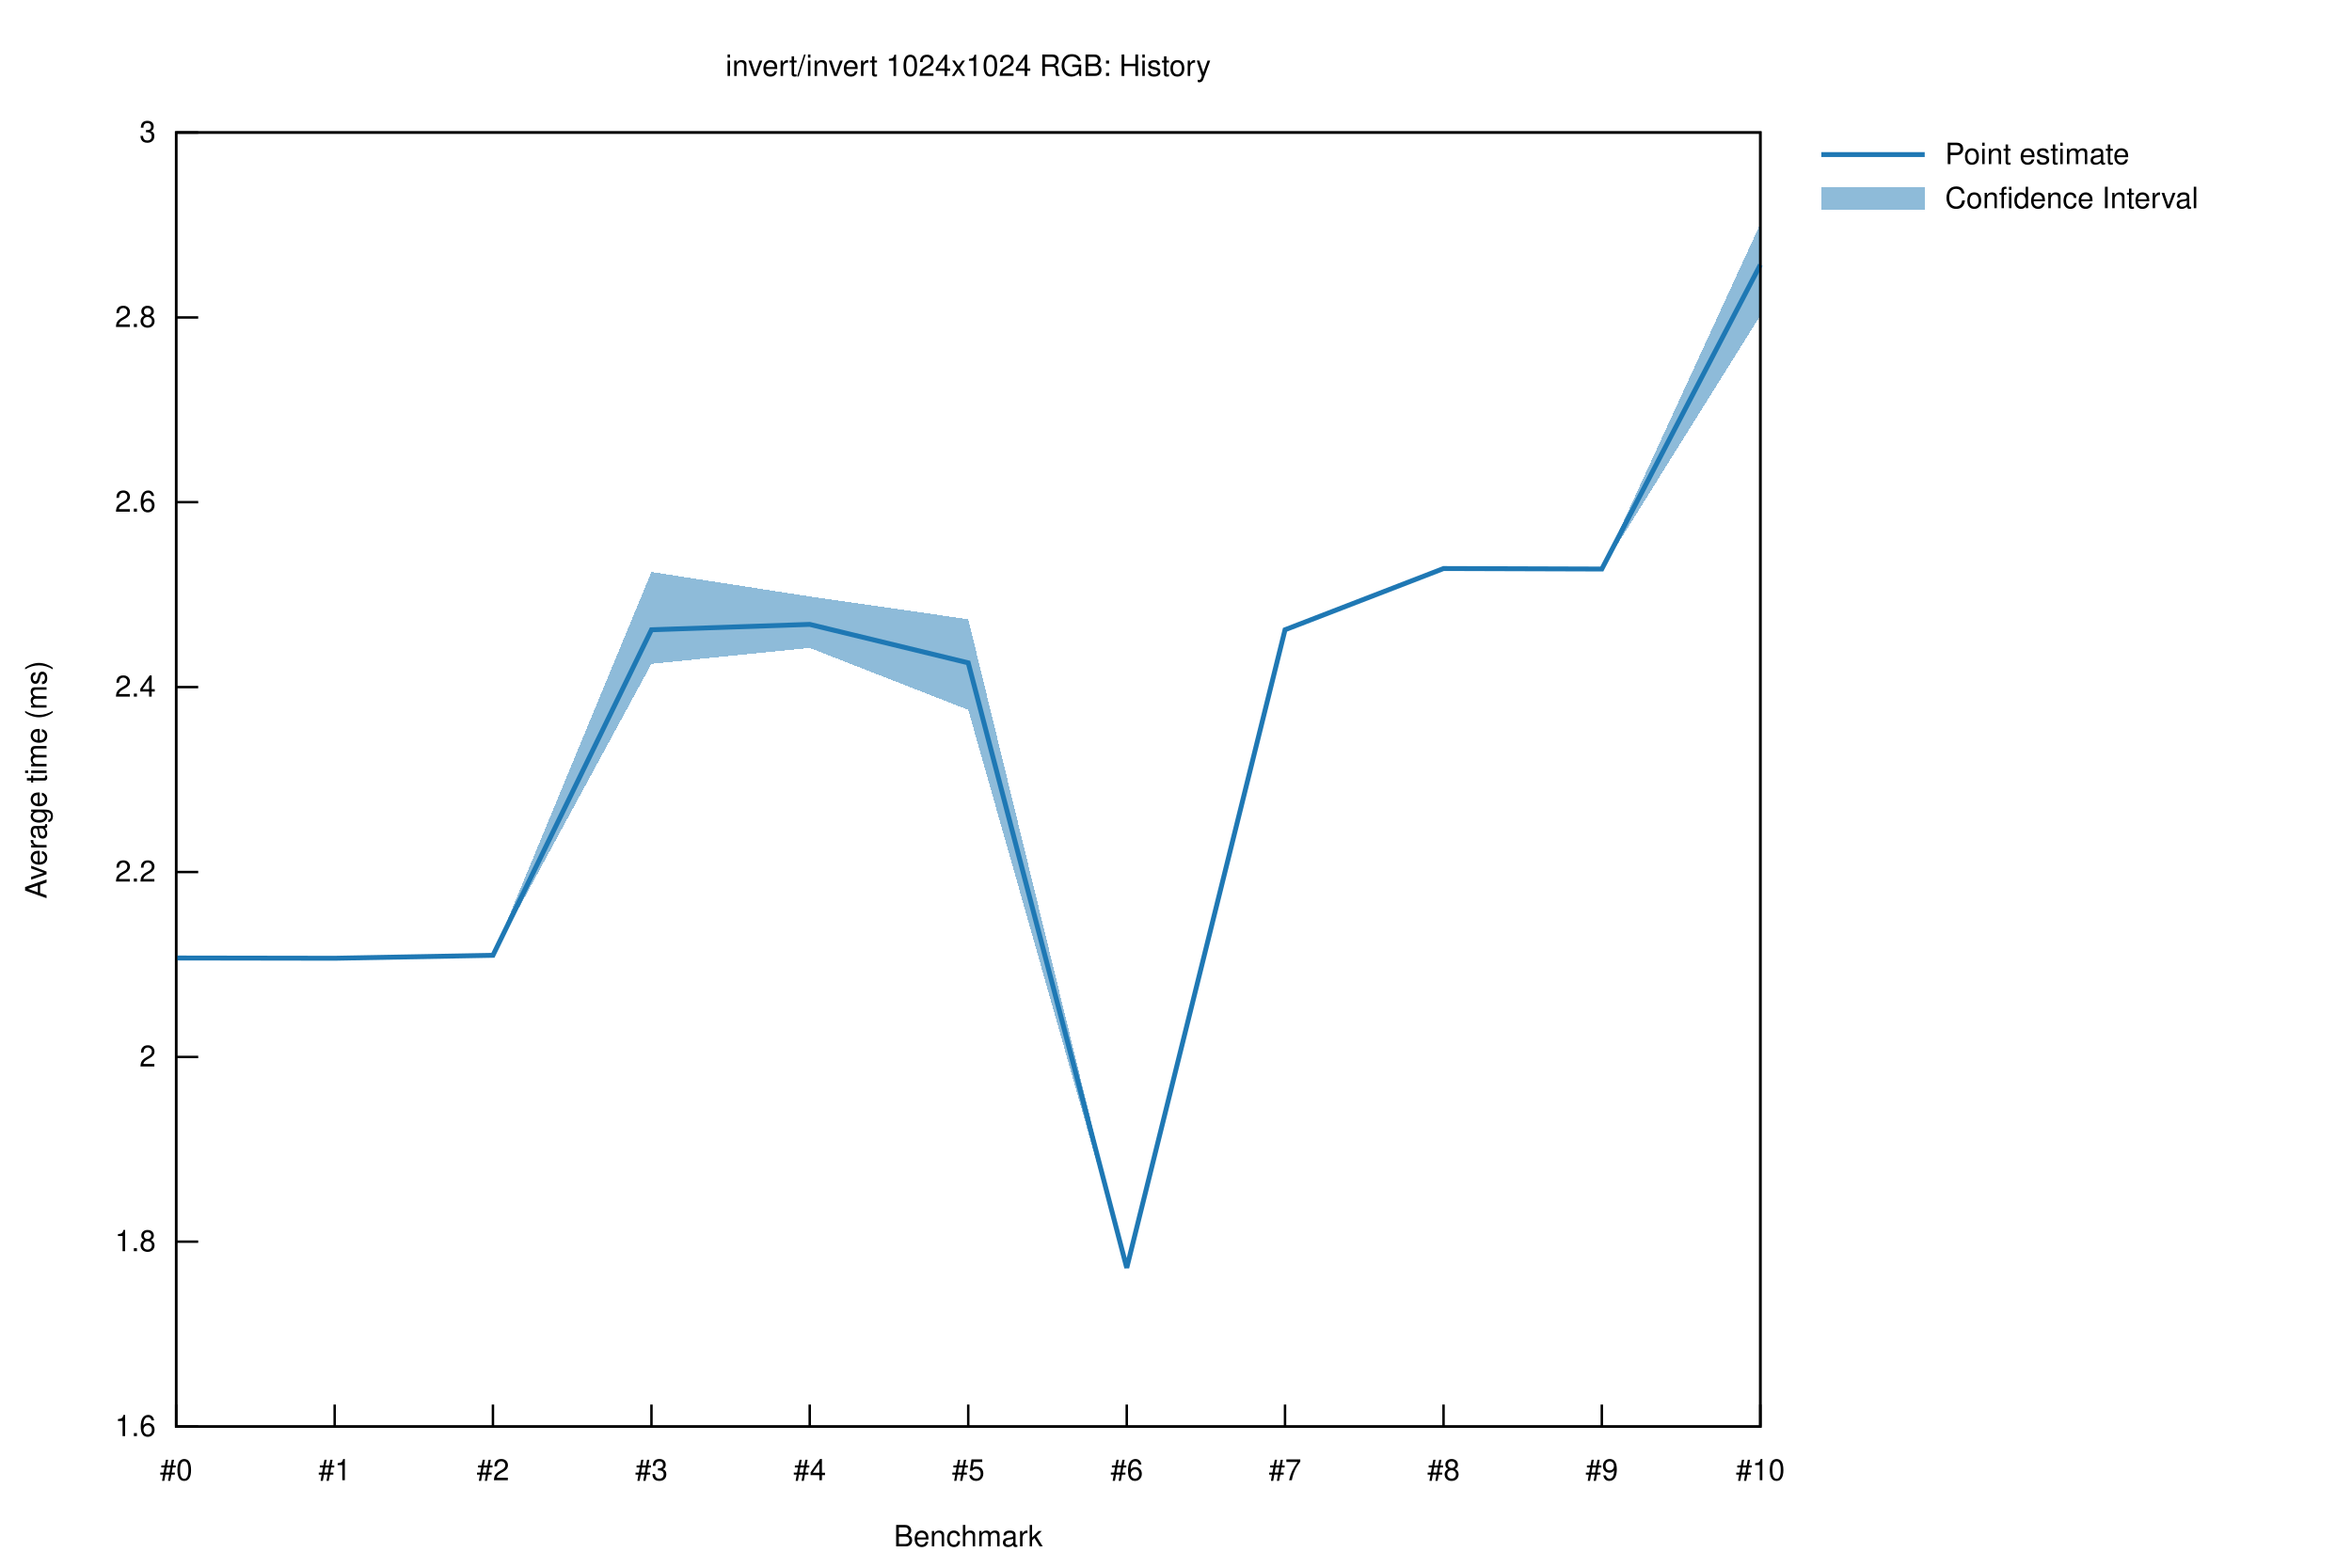
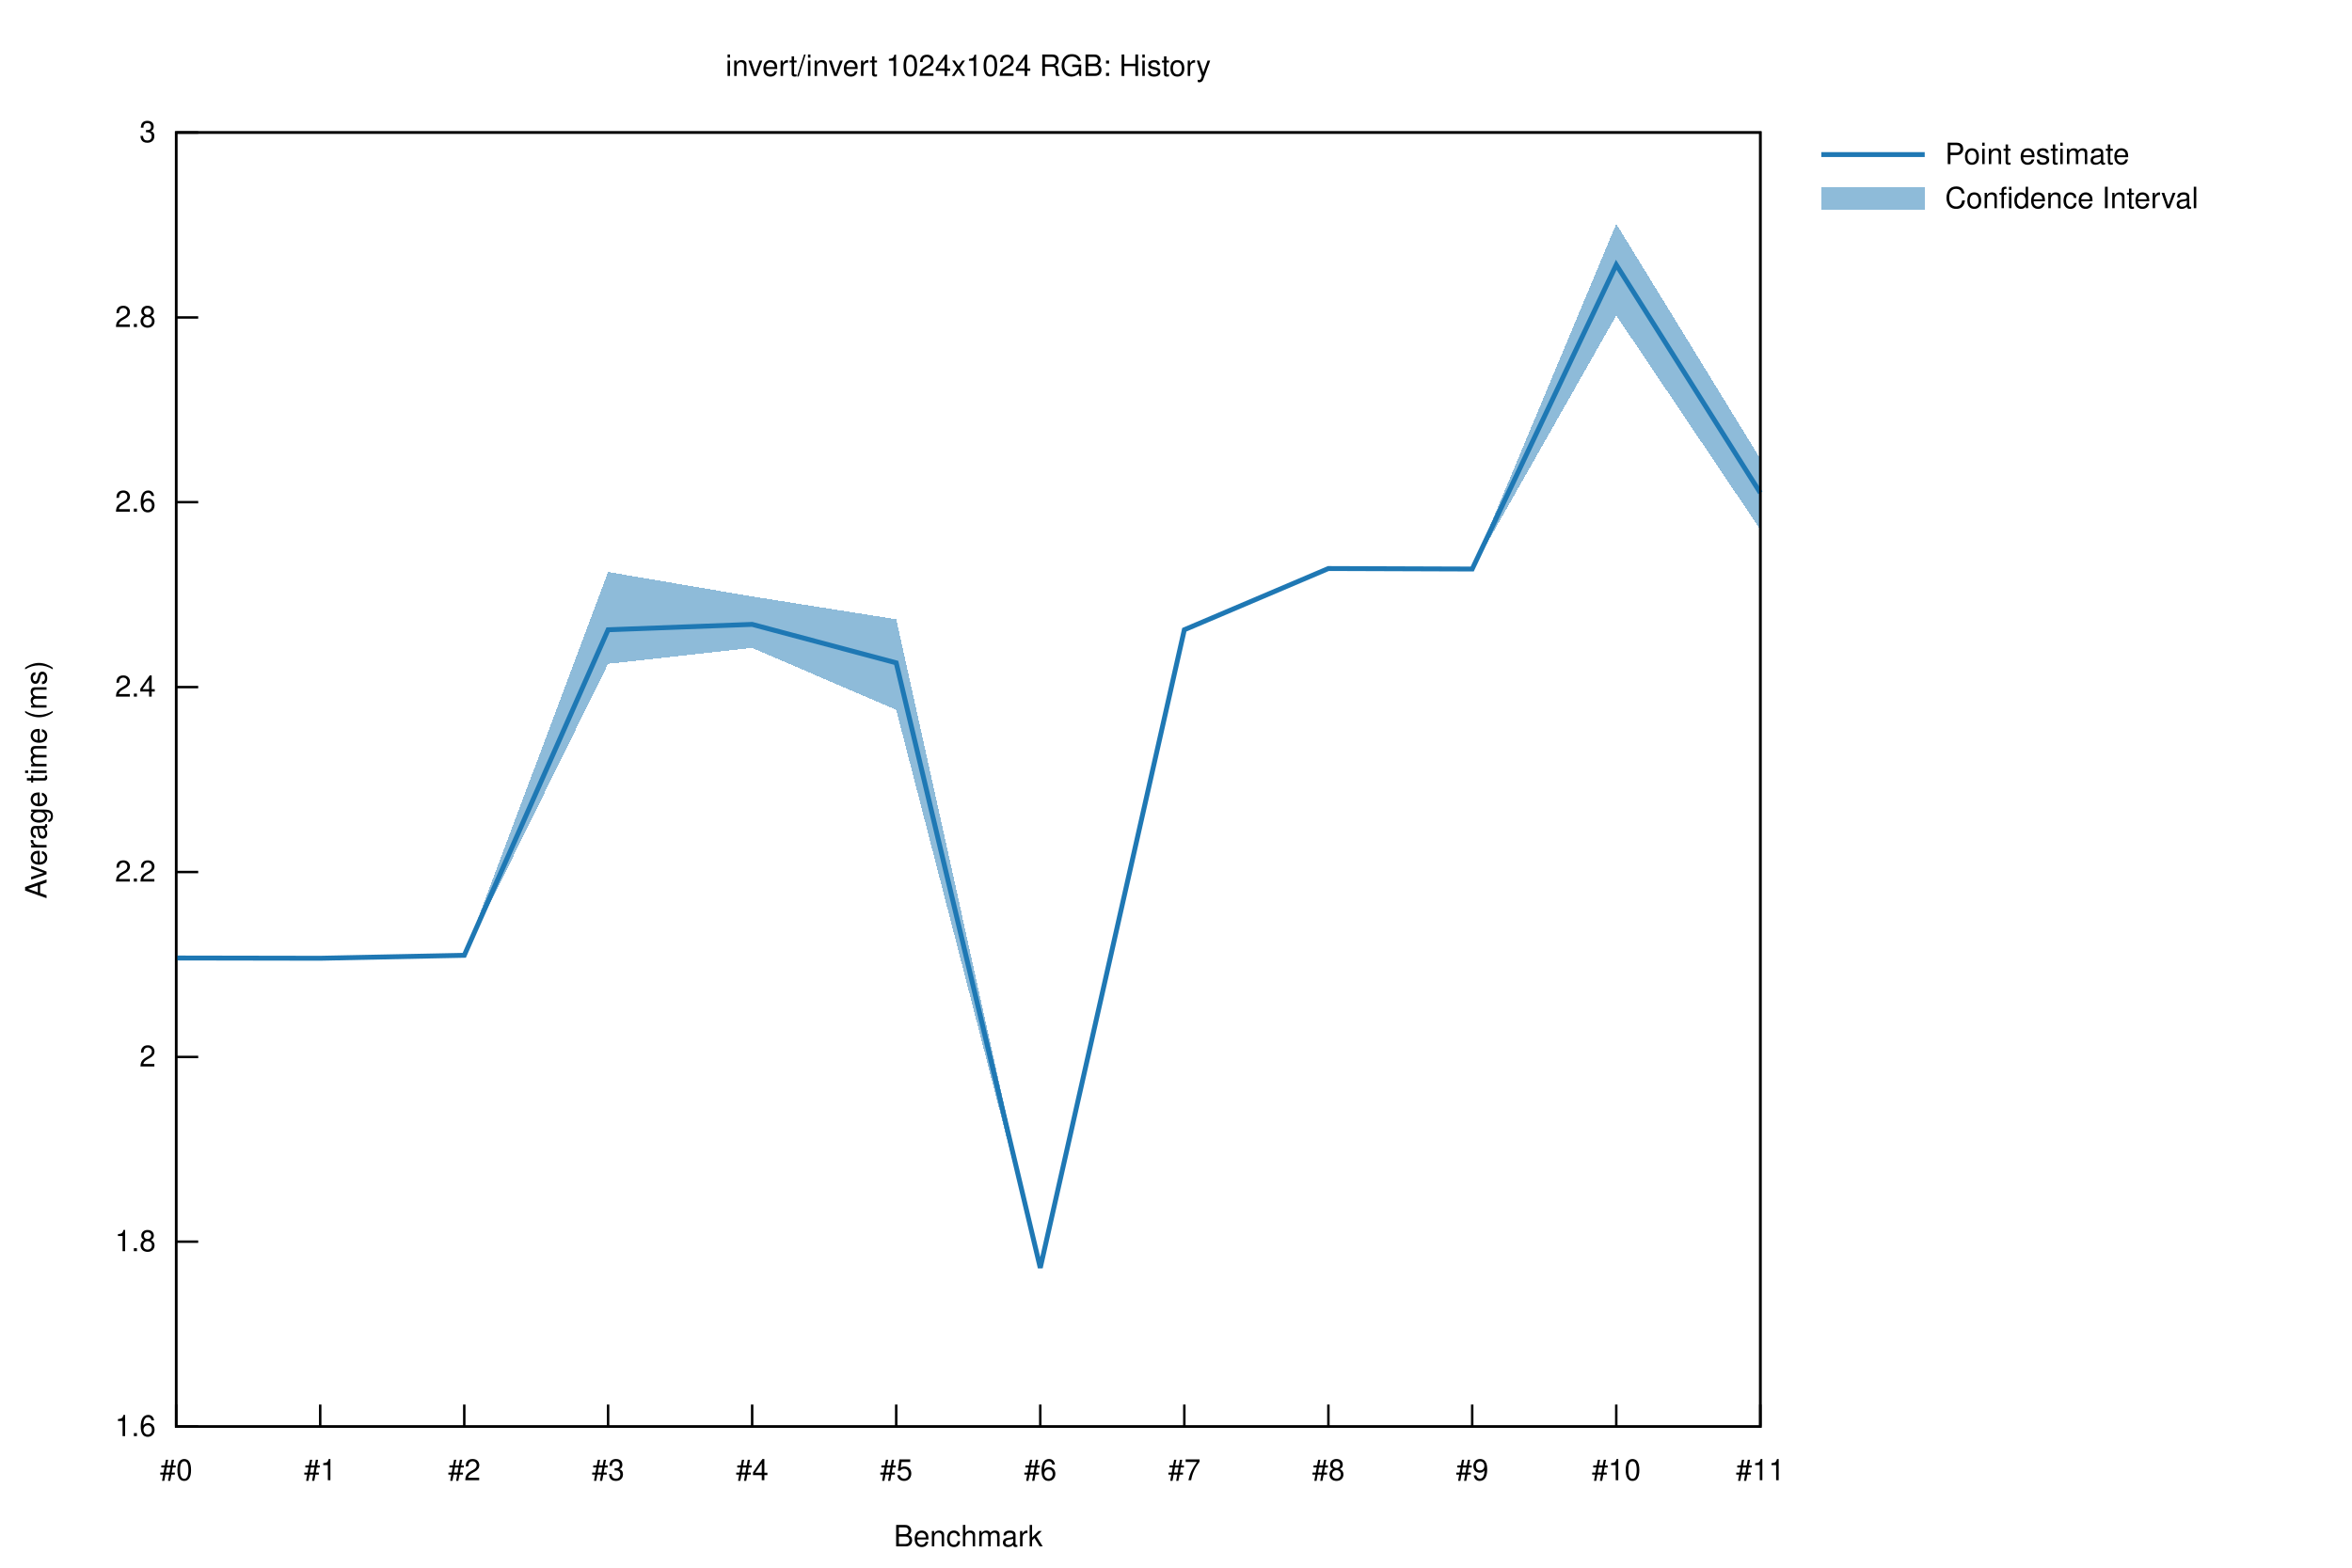
<svg xmlns="http://www.w3.org/2000/svg" xmlns:xlink="http://www.w3.org/1999/xlink" viewBox="0 0 960 640">
  <g id="gnuplot_canvas">
    <rect x="0" y="0" width="960" height="640" fill="none" />
    <defs>
      <circle id="gpDot" r="0.5" stroke-width="0.5" stroke="currentColor" />
      <path id="gpPt0" stroke-width="0.222" stroke="currentColor" d="M-1,0 h2 M0,-1 v2" />
      <path id="gpPt1" stroke-width="0.222" stroke="currentColor" d="M-1,-1 L1,1 M1,-1 L-1,1" />
      <path id="gpPt2" stroke-width="0.222" stroke="currentColor" d="M-1,0 L1,0 M0,-1 L0,1 M-1,-1 L1,1 M-1,1 L1,-1" />
      <rect id="gpPt3" stroke-width="0.222" stroke="currentColor" x="-1" y="-1" width="2" height="2" />
      <rect id="gpPt4" stroke-width="0.222" stroke="currentColor" fill="currentColor" x="-1" y="-1" width="2" height="2" />
      <circle id="gpPt5" stroke-width="0.222" stroke="currentColor" cx="0" cy="0" r="1" />
      <use xlink:href="#gpPt5" id="gpPt6" fill="currentColor" stroke="none" />
      <path id="gpPt7" stroke-width="0.222" stroke="currentColor" d="M0,-1.33 L-1.33,0.67 L1.33,0.67 z" />
      <use xlink:href="#gpPt7" id="gpPt8" fill="currentColor" stroke="none" />
      <use xlink:href="#gpPt7" id="gpPt9" stroke="currentColor" transform="rotate(180)" />
      <use xlink:href="#gpPt9" id="gpPt10" fill="currentColor" stroke="none" />
      <use xlink:href="#gpPt3" id="gpPt11" stroke="currentColor" transform="rotate(45)" />
      <use xlink:href="#gpPt11" id="gpPt12" fill="currentColor" stroke="none" />
      <path id="gpPt13" stroke-width="0.222" stroke="currentColor" d="M0,1.330 L1.265,0.411 L0.782,-1.067 L-0.782,-1.076 L-1.265,0.411 z" />
      <use xlink:href="#gpPt13" id="gpPt14" fill="currentColor" stroke="none" />
      <filter id="textbox" filterUnits="objectBoundingBox" x="0" y="0" height="1" width="1">
        <feFlood flood-color="white" flood-opacity="1" result="bgnd" />
        <feComposite in="SourceGraphic" in2="bgnd" operator="atop" />
      </filter>
      <filter id="greybox" filterUnits="objectBoundingBox" x="0" y="0" height="1" width="1">
        <feFlood flood-color="lightgrey" flood-opacity="1" result="grey" />
        <feComposite in="SourceGraphic" in2="grey" operator="atop" />
      </filter>
    </defs>
    <g fill="none" color="white" stroke="currentColor" stroke-width="1.00" stroke-linecap="butt" stroke-linejoin="miter">
</g>
    <g fill="none" color="black" stroke="currentColor" stroke-width="1.00" stroke-linecap="butt" stroke-linejoin="miter">
      <path stroke="black" d="M71.9,582.4 L80.9,582.4  " />
      <g transform="translate(63.6,586.3)" stroke="none" fill="black" font-family="Helvetica" font-size="12.00" text-anchor="end">
        <text>
          <tspan font-family="Helvetica"> 1.6</tspan>
        </text>
      </g>
    </g>
    <g fill="none" color="black" stroke="currentColor" stroke-width="1.00" stroke-linecap="butt" stroke-linejoin="miter">
      <path stroke="black" d="M71.9,506.9 L80.9,506.9  " />
      <g transform="translate(63.6,510.8)" stroke="none" fill="black" font-family="Helvetica" font-size="12.00" text-anchor="end">
        <text>
          <tspan font-family="Helvetica"> 1.8</tspan>
        </text>
      </g>
    </g>
    <g fill="none" color="black" stroke="currentColor" stroke-width="1.00" stroke-linecap="butt" stroke-linejoin="miter">
      <path stroke="black" d="M71.9,431.5 L80.9,431.5  " />
      <g transform="translate(63.6,435.4)" stroke="none" fill="black" font-family="Helvetica" font-size="12.00" text-anchor="end">
        <text>
          <tspan font-family="Helvetica"> 2</tspan>
        </text>
      </g>
    </g>
    <g fill="none" color="black" stroke="currentColor" stroke-width="1.00" stroke-linecap="butt" stroke-linejoin="miter">
      <path stroke="black" d="M71.9,356.0 L80.9,356.0  " />
      <g transform="translate(63.6,359.9)" stroke="none" fill="black" font-family="Helvetica" font-size="12.00" text-anchor="end">
        <text>
          <tspan font-family="Helvetica"> 2.2</tspan>
        </text>
      </g>
    </g>
    <g fill="none" color="black" stroke="currentColor" stroke-width="1.00" stroke-linecap="butt" stroke-linejoin="miter">
      <path stroke="black" d="M71.9,280.5 L80.9,280.5  " />
      <g transform="translate(63.6,284.4)" stroke="none" fill="black" font-family="Helvetica" font-size="12.00" text-anchor="end">
        <text>
          <tspan font-family="Helvetica"> 2.4</tspan>
        </text>
      </g>
    </g>
    <g fill="none" color="black" stroke="currentColor" stroke-width="1.00" stroke-linecap="butt" stroke-linejoin="miter">
      <path stroke="black" d="M71.9,205.0 L80.9,205.0  " />
      <g transform="translate(63.6,208.9)" stroke="none" fill="black" font-family="Helvetica" font-size="12.00" text-anchor="end">
        <text>
          <tspan font-family="Helvetica"> 2.6</tspan>
        </text>
      </g>
    </g>
    <g fill="none" color="black" stroke="currentColor" stroke-width="1.00" stroke-linecap="butt" stroke-linejoin="miter">
      <path stroke="black" d="M71.9,129.6 L80.9,129.6  " />
      <g transform="translate(63.6,133.5)" stroke="none" fill="black" font-family="Helvetica" font-size="12.00" text-anchor="end">
        <text>
          <tspan font-family="Helvetica"> 2.8</tspan>
        </text>
      </g>
    </g>
    <g fill="none" color="black" stroke="currentColor" stroke-width="1.00" stroke-linecap="butt" stroke-linejoin="miter">
      <path stroke="black" d="M71.9,54.1 L80.9,54.1  " />
      <g transform="translate(63.6,58.0)" stroke="none" fill="black" font-family="Helvetica" font-size="12.00" text-anchor="end">
        <text>
          <tspan font-family="Helvetica"> 3</tspan>
        </text>
      </g>
    </g>
    <g fill="none" color="black" stroke="currentColor" stroke-width="1.00" stroke-linecap="butt" stroke-linejoin="miter">
      <path stroke="black" d="M71.9,582.4 L71.9,573.4  " />
      <g transform="translate(71.9,604.3)" stroke="none" fill="black" font-family="Helvetica" font-size="12.00" text-anchor="middle">
        <text>
          <tspan font-family="Helvetica">#0</tspan>
        </text>
      </g>
    </g>
    <g fill="none" color="black" stroke="currentColor" stroke-width="1.00" stroke-linecap="butt" stroke-linejoin="miter">
-       <path stroke="black" d="M136.6,582.4 L136.6,573.4  " />
-       <g transform="translate(136.6,604.3)" stroke="none" fill="black" font-family="Helvetica" font-size="12.00" text-anchor="middle">
+       <path stroke="black" d="M130.7,582.4 L130.7,573.4  " />
+       <g transform="translate(130.7,604.3)" stroke="none" fill="black" font-family="Helvetica" font-size="12.00" text-anchor="middle">
        <text>
          <tspan font-family="Helvetica">#1</tspan>
        </text>
      </g>
    </g>
    <g fill="none" color="black" stroke="currentColor" stroke-width="1.00" stroke-linecap="butt" stroke-linejoin="miter">
-       <path stroke="black" d="M201.2,582.4 L201.2,573.4  " />
-       <g transform="translate(201.2,604.3)" stroke="none" fill="black" font-family="Helvetica" font-size="12.00" text-anchor="middle">
+       <path stroke="black" d="M189.5,582.4 L189.5,573.4  " />
+       <g transform="translate(189.5,604.3)" stroke="none" fill="black" font-family="Helvetica" font-size="12.00" text-anchor="middle">
        <text>
          <tspan font-family="Helvetica">#2</tspan>
        </text>
      </g>
    </g>
    <g fill="none" color="black" stroke="currentColor" stroke-width="1.00" stroke-linecap="butt" stroke-linejoin="miter">
-       <path stroke="black" d="M265.9,582.4 L265.9,573.4  " />
-       <g transform="translate(265.9,604.3)" stroke="none" fill="black" font-family="Helvetica" font-size="12.00" text-anchor="middle">
+       <path stroke="black" d="M248.2,582.4 L248.2,573.4  " />
+       <g transform="translate(248.2,604.3)" stroke="none" fill="black" font-family="Helvetica" font-size="12.00" text-anchor="middle">
        <text>
          <tspan font-family="Helvetica">#3</tspan>
        </text>
      </g>
    </g>
    <g fill="none" color="black" stroke="currentColor" stroke-width="1.00" stroke-linecap="butt" stroke-linejoin="miter">
-       <path stroke="black" d="M330.5,582.4 L330.5,573.4  " />
-       <g transform="translate(330.5,604.3)" stroke="none" fill="black" font-family="Helvetica" font-size="12.00" text-anchor="middle">
+       <path stroke="black" d="M307.0,582.4 L307.0,573.4  " />
+       <g transform="translate(307.0,604.3)" stroke="none" fill="black" font-family="Helvetica" font-size="12.00" text-anchor="middle">
        <text>
          <tspan font-family="Helvetica">#4</tspan>
        </text>
      </g>
    </g>
    <g fill="none" color="black" stroke="currentColor" stroke-width="1.00" stroke-linecap="butt" stroke-linejoin="miter">
-       <path stroke="black" d="M395.2,582.4 L395.2,573.4  " />
-       <g transform="translate(395.2,604.3)" stroke="none" fill="black" font-family="Helvetica" font-size="12.00" text-anchor="middle">
+       <path stroke="black" d="M365.8,582.4 L365.8,573.4  " />
+       <g transform="translate(365.8,604.3)" stroke="none" fill="black" font-family="Helvetica" font-size="12.00" text-anchor="middle">
        <text>
          <tspan font-family="Helvetica">#5</tspan>
        </text>
      </g>
    </g>
    <g fill="none" color="black" stroke="currentColor" stroke-width="1.00" stroke-linecap="butt" stroke-linejoin="miter">
-       <path stroke="black" d="M459.9,582.4 L459.9,573.4  " />
-       <g transform="translate(459.9,604.3)" stroke="none" fill="black" font-family="Helvetica" font-size="12.00" text-anchor="middle">
+       <path stroke="black" d="M424.6,582.4 L424.6,573.4  " />
+       <g transform="translate(424.6,604.3)" stroke="none" fill="black" font-family="Helvetica" font-size="12.00" text-anchor="middle">
        <text>
          <tspan font-family="Helvetica">#6</tspan>
        </text>
      </g>
    </g>
    <g fill="none" color="black" stroke="currentColor" stroke-width="1.00" stroke-linecap="butt" stroke-linejoin="miter">
-       <path stroke="black" d="M524.5,582.4 L524.5,573.4  " />
-       <g transform="translate(524.5,604.3)" stroke="none" fill="black" font-family="Helvetica" font-size="12.00" text-anchor="middle">
+       <path stroke="black" d="M483.4,582.4 L483.4,573.4  " />
+       <g transform="translate(483.4,604.3)" stroke="none" fill="black" font-family="Helvetica" font-size="12.00" text-anchor="middle">
        <text>
          <tspan font-family="Helvetica">#7</tspan>
        </text>
      </g>
    </g>
    <g fill="none" color="black" stroke="currentColor" stroke-width="1.00" stroke-linecap="butt" stroke-linejoin="miter">
-       <path stroke="black" d="M589.2,582.4 L589.2,573.4  " />
-       <g transform="translate(589.2,604.3)" stroke="none" fill="black" font-family="Helvetica" font-size="12.00" text-anchor="middle">
+       <path stroke="black" d="M542.2,582.4 L542.2,573.4  " />
+       <g transform="translate(542.2,604.3)" stroke="none" fill="black" font-family="Helvetica" font-size="12.00" text-anchor="middle">
        <text>
          <tspan font-family="Helvetica">#8</tspan>
        </text>
      </g>
    </g>
    <g fill="none" color="black" stroke="currentColor" stroke-width="1.00" stroke-linecap="butt" stroke-linejoin="miter">
-       <path stroke="black" d="M653.8,582.4 L653.8,573.4  " />
-       <g transform="translate(653.8,604.3)" stroke="none" fill="black" font-family="Helvetica" font-size="12.00" text-anchor="middle">
+       <path stroke="black" d="M600.9,582.4 L600.9,573.4  " />
+       <g transform="translate(600.9,604.3)" stroke="none" fill="black" font-family="Helvetica" font-size="12.00" text-anchor="middle">
        <text>
          <tspan font-family="Helvetica">#9</tspan>
+         </text>
+       </g>
+     </g>
+     <g fill="none" color="black" stroke="currentColor" stroke-width="1.00" stroke-linecap="butt" stroke-linejoin="miter">
+       <path stroke="black" d="M659.7,582.4 L659.7,573.4  " />
+       <g transform="translate(659.7,604.3)" stroke="none" fill="black" font-family="Helvetica" font-size="12.00" text-anchor="middle">
+         <text>
+           <tspan font-family="Helvetica">#10</tspan>
        </text>
      </g>
    </g>
    <g fill="none" color="black" stroke="currentColor" stroke-width="1.00" stroke-linecap="butt" stroke-linejoin="miter">
      <path stroke="black" d="M718.5,582.4 L718.5,573.4  " />
      <g transform="translate(718.5,604.3)" stroke="none" fill="black" font-family="Helvetica" font-size="12.00" text-anchor="middle">
        <text>
-           <tspan font-family="Helvetica">#10</tspan>
+           <tspan font-family="Helvetica">#11</tspan>
        </text>
      </g>
    </g>
    <g fill="none" color="black" stroke="currentColor" stroke-width="1.00" stroke-linecap="butt" stroke-linejoin="miter">
</g>
    <g fill="none" color="black" stroke="currentColor" stroke-width="1.00" stroke-linecap="butt" stroke-linejoin="miter">
      <path stroke="black" d="M71.9,54.1 L71.9,582.4 L718.5,582.4 L718.5,54.1 L71.9,54.1 Z  " />
    </g>
    <g fill="none" color="black" stroke="currentColor" stroke-width="1.00" stroke-linecap="butt" stroke-linejoin="miter">
      <g transform="translate(19.0,318.3) rotate(270)" stroke="none" fill="black" font-family="Helvetica" font-size="12.00" text-anchor="middle">
        <text>
          <tspan font-family="Helvetica">Average time (ms)</tspan>
        </text>
      </g>
    </g>
    <g fill="none" color="black" stroke="currentColor" stroke-width="1.00" stroke-linecap="butt" stroke-linejoin="miter">
      <g transform="translate(395.2,631.3)" stroke="none" fill="black" font-family="Helvetica" font-size="12.00" text-anchor="middle">
        <text>
          <tspan font-family="Helvetica">Benchmark</tspan>
        </text>
      </g>
    </g>
    <g fill="none" color="black" stroke="currentColor" stroke-width="1.00" stroke-linecap="butt" stroke-linejoin="miter">
      <g transform="translate(395.2,31.0)" stroke="none" fill="black" font-family="Helvetica" font-size="12.00" text-anchor="middle">
        <text>
          <tspan font-family="Helvetica">invert/invert 1024x1024 RGB: History</tspan>
        </text>
      </g>
    </g>
    <g fill="none" color="black" stroke="currentColor" stroke-width="1.00" stroke-linecap="butt" stroke-linejoin="miter">
</g>
    <g id="gnuplot_plot_1">
      <g fill="none" color="white" stroke="currentColor" stroke-width="2.00" stroke-linecap="butt" stroke-linejoin="miter">
</g>
      <g fill="none" color="black" stroke="currentColor" stroke-width="2.00" stroke-linecap="butt" stroke-linejoin="miter">
        <g transform="translate(793.9,67.0)" stroke="none" fill="black" font-family="Helvetica" font-size="12.00" text-anchor="start">
          <text>
            <tspan font-family="Helvetica">Point estimate</tspan>
          </text>
        </g>
      </g>
      <g fill="none" color="black" stroke="currentColor" stroke-width="2.00" stroke-linecap="butt" stroke-linejoin="miter">
-         <path stroke="rgb( 31, 120, 180)" d="M743.4,63.1 L785.6,63.1 M71.9,391.1 L136.6,391.2 L201.2,390.0 L265.9,257.1 L330.5,254.9 L395.2,270.6   L459.9,517.6 L524.5,257.1 L589.2,232.1 L653.8,232.3 L718.5,108.1  " />
+         <path stroke="rgb( 31, 120, 180)" d="M743.4,63.1 L785.6,63.1 M71.9,391.1 L130.7,391.2 L189.5,390.0 L248.2,257.1 L307.0,254.9 L365.8,270.6   L424.6,517.6 L483.4,257.1 L542.2,232.1 L600.9,232.3 L659.7,108.1 L718.5,201.2  " />
      </g>
    </g>
    <g id="gnuplot_plot_2">
      <g fill="none" color="white" stroke="rgb( 31, 120, 180)" stroke-width="1.00" stroke-linecap="butt" stroke-linejoin="miter">
</g>
      <g fill="none" color="black" stroke="currentColor" stroke-width="1.00" stroke-linecap="butt" stroke-linejoin="miter">
        <g transform="translate(793.9,85.0)" stroke="none" fill="black" font-family="Helvetica" font-size="12.00" text-anchor="start">
          <text>
            <tspan font-family="Helvetica">Confidence Interval</tspan>
          </text>
        </g>
      </g>
      <g fill="none" color="black" stroke="currentColor" stroke-width="1.00" stroke-linecap="butt" stroke-linejoin="miter">
        <g stroke="none" shape-rendering="crispEdges">
          <polygon fill="rgb( 31, 120, 180)" fill-opacity="0.5" points="743.4,85.6 785.6,85.6 785.6,76.6 743.4,76.6 " />
-           <polygon fill="rgb( 31, 120, 180)" fill-opacity="0.5" points="71.9,391.0 136.6,391.2 201.2,389.9 265.9,233.5 330.5,243.5 395.2,252.8 459.9,517.5 524.5,256.9 589.2,232.0 653.8,232.1 718.5,91.4 718.5,128.8 653.8,232.4 589.2,232.2 524.5,257.3 459.9,517.6 395.2,289.8 330.5,264.5 265.9,271.0 201.2,390.2 136.6,391.3 71.9,391.1 " />
+           <polygon fill="rgb( 31, 120, 180)" fill-opacity="0.5" points="71.9,391.0 130.7,391.2 189.5,389.9 248.2,233.5 307.0,243.5 365.8,252.8 424.6,517.5 483.4,256.9 542.2,232.0 600.9,232.1 659.7,91.4 718.5,187.3 718.5,216.2 659.7,128.8 600.9,232.4 542.2,232.2 483.4,257.3 424.6,517.6 365.8,289.8 307.0,264.5 248.2,271.0 189.5,390.2 130.7,391.3 71.9,391.1 " />
        </g>
      </g>
    </g>
    <g fill="none" color="white" stroke="rgb( 31, 120, 180)" stroke-width="2.00" stroke-linecap="butt" stroke-linejoin="miter">
</g>
    <g fill="none" color="black" stroke="currentColor" stroke-width="2.00" stroke-linecap="butt" stroke-linejoin="miter">
</g>
    <g fill="none" color="black" stroke="black" stroke-width="1.00" stroke-linecap="butt" stroke-linejoin="miter">
</g>
    <g fill="none" color="black" stroke="currentColor" stroke-width="1.00" stroke-linecap="butt" stroke-linejoin="miter">
      <path stroke="black" d="M71.9,54.1 L71.9,582.4 L718.5,582.4 L718.5,54.1 L71.9,54.1 Z  " />
    </g>
    <g fill="none" color="black" stroke="currentColor" stroke-width="1.00" stroke-linecap="butt" stroke-linejoin="miter">
</g>
  </g>
</svg>
